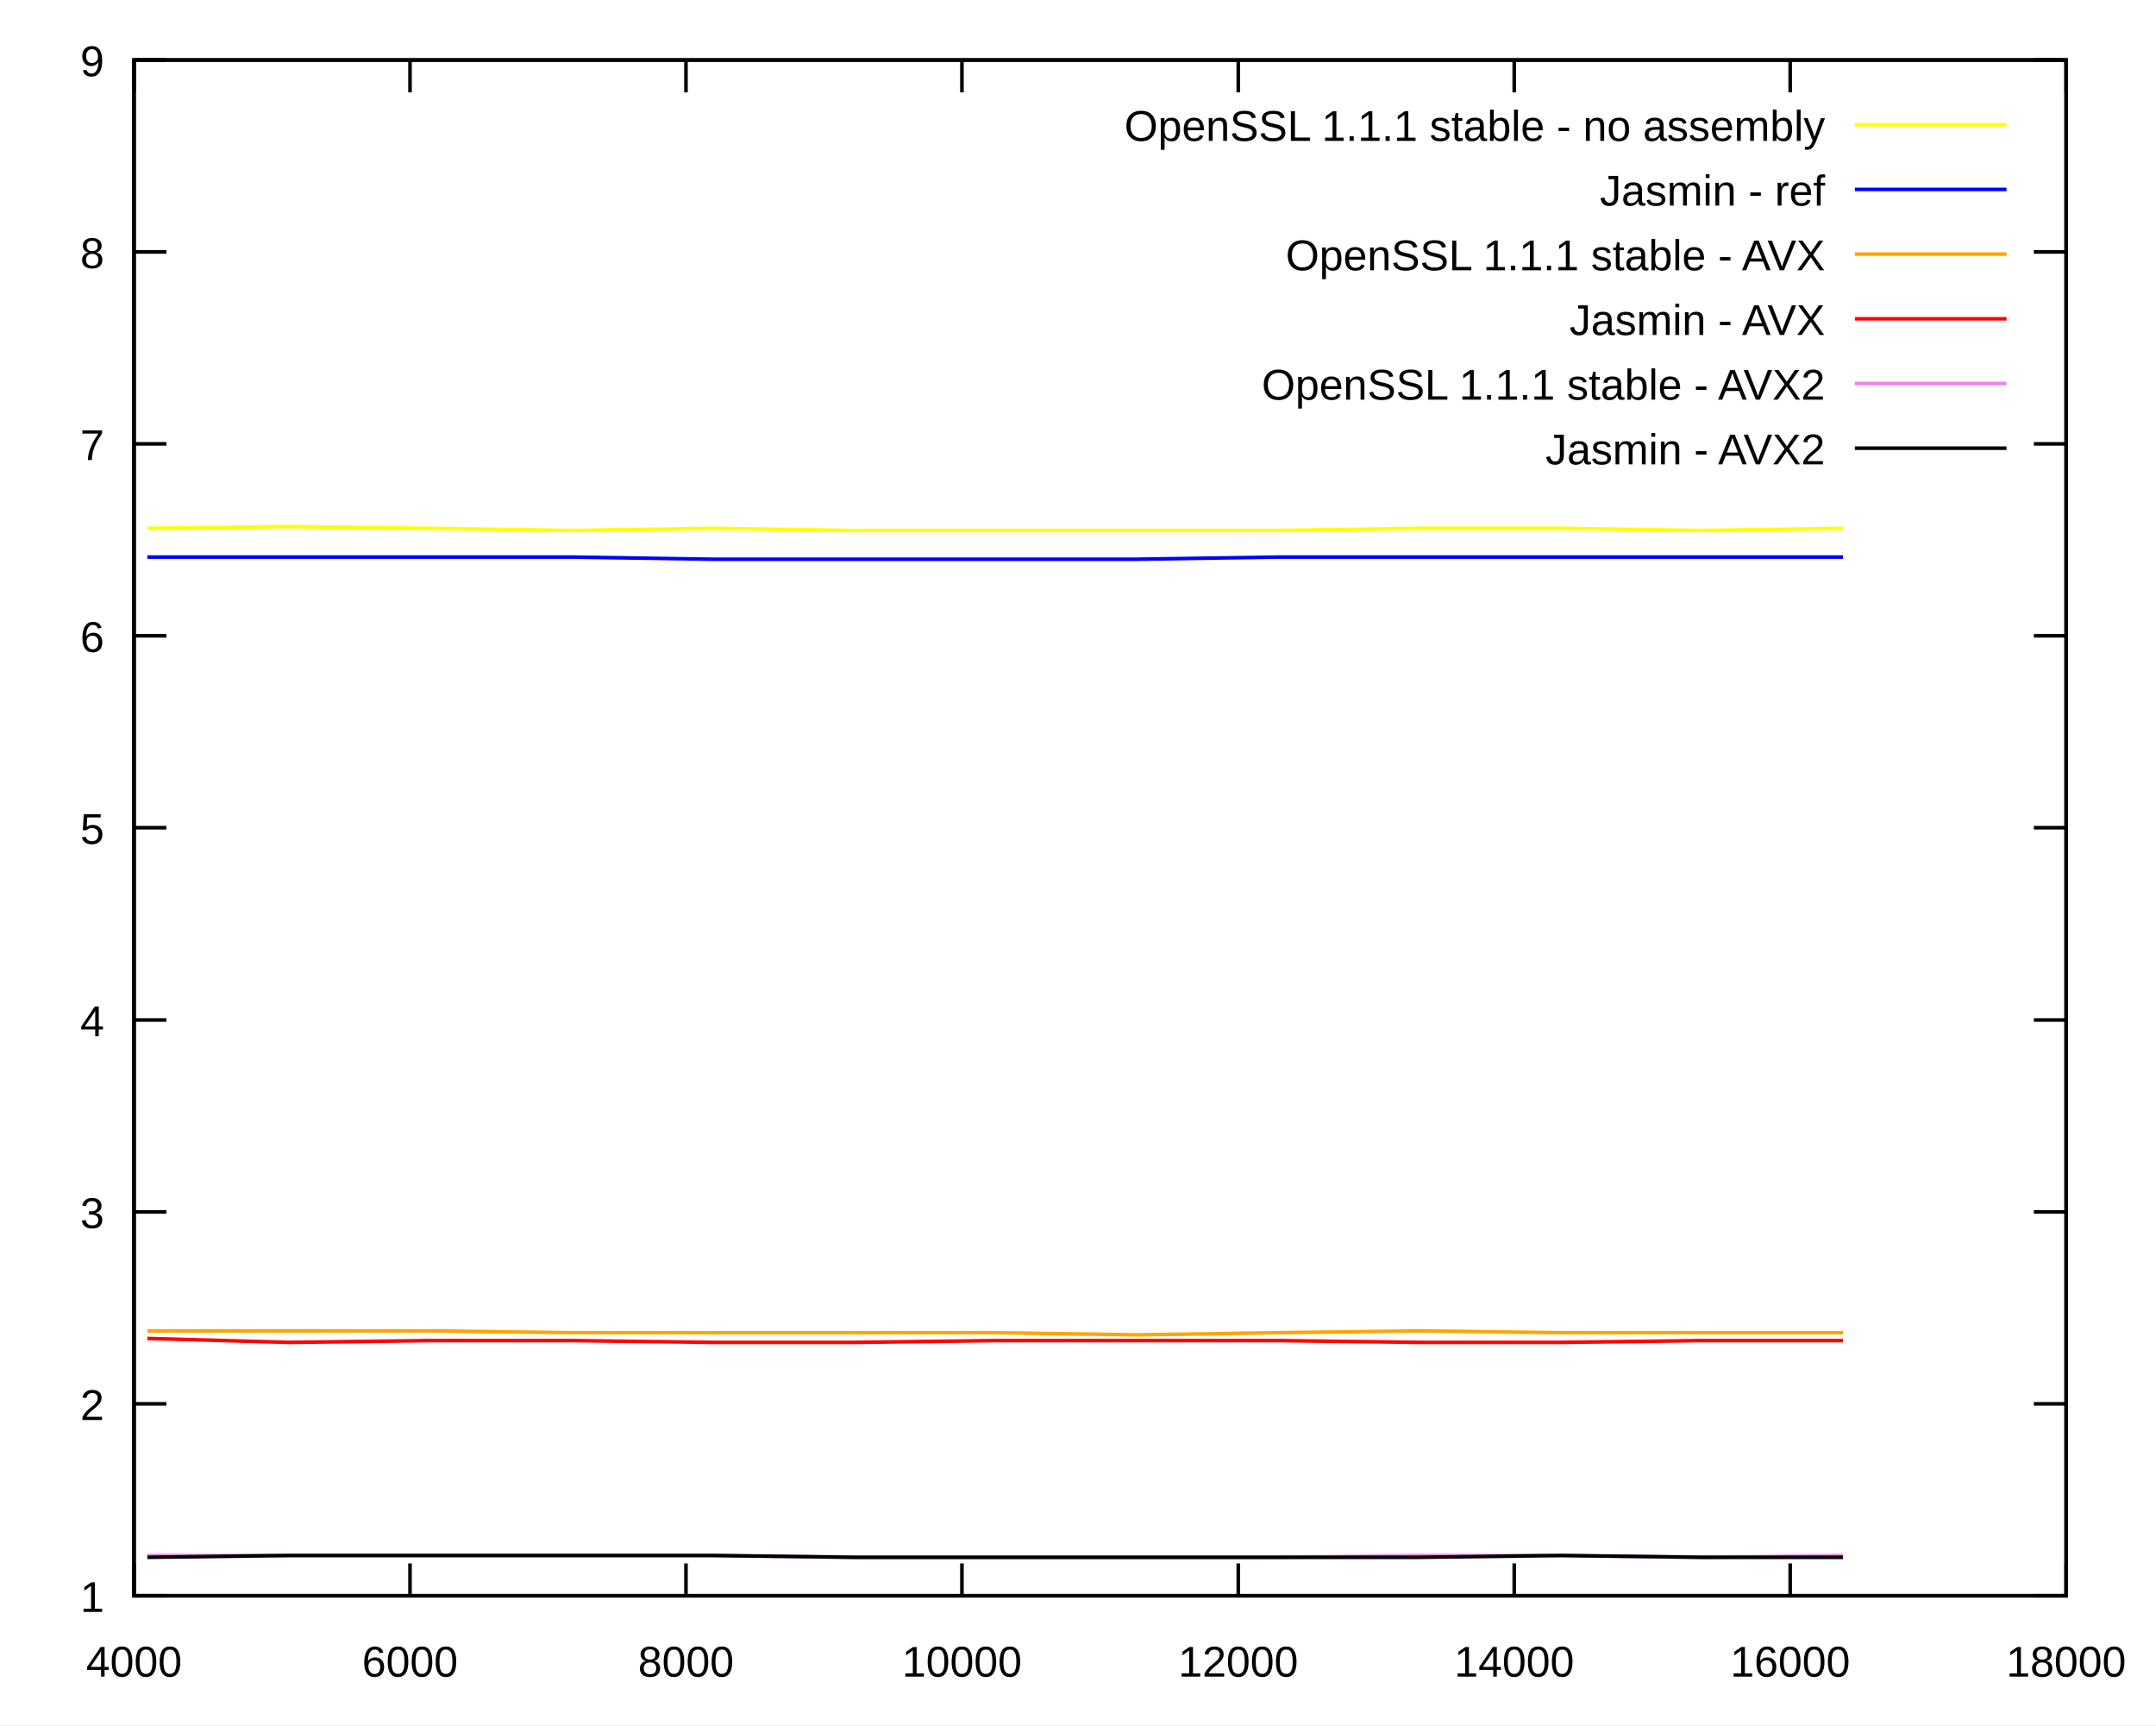
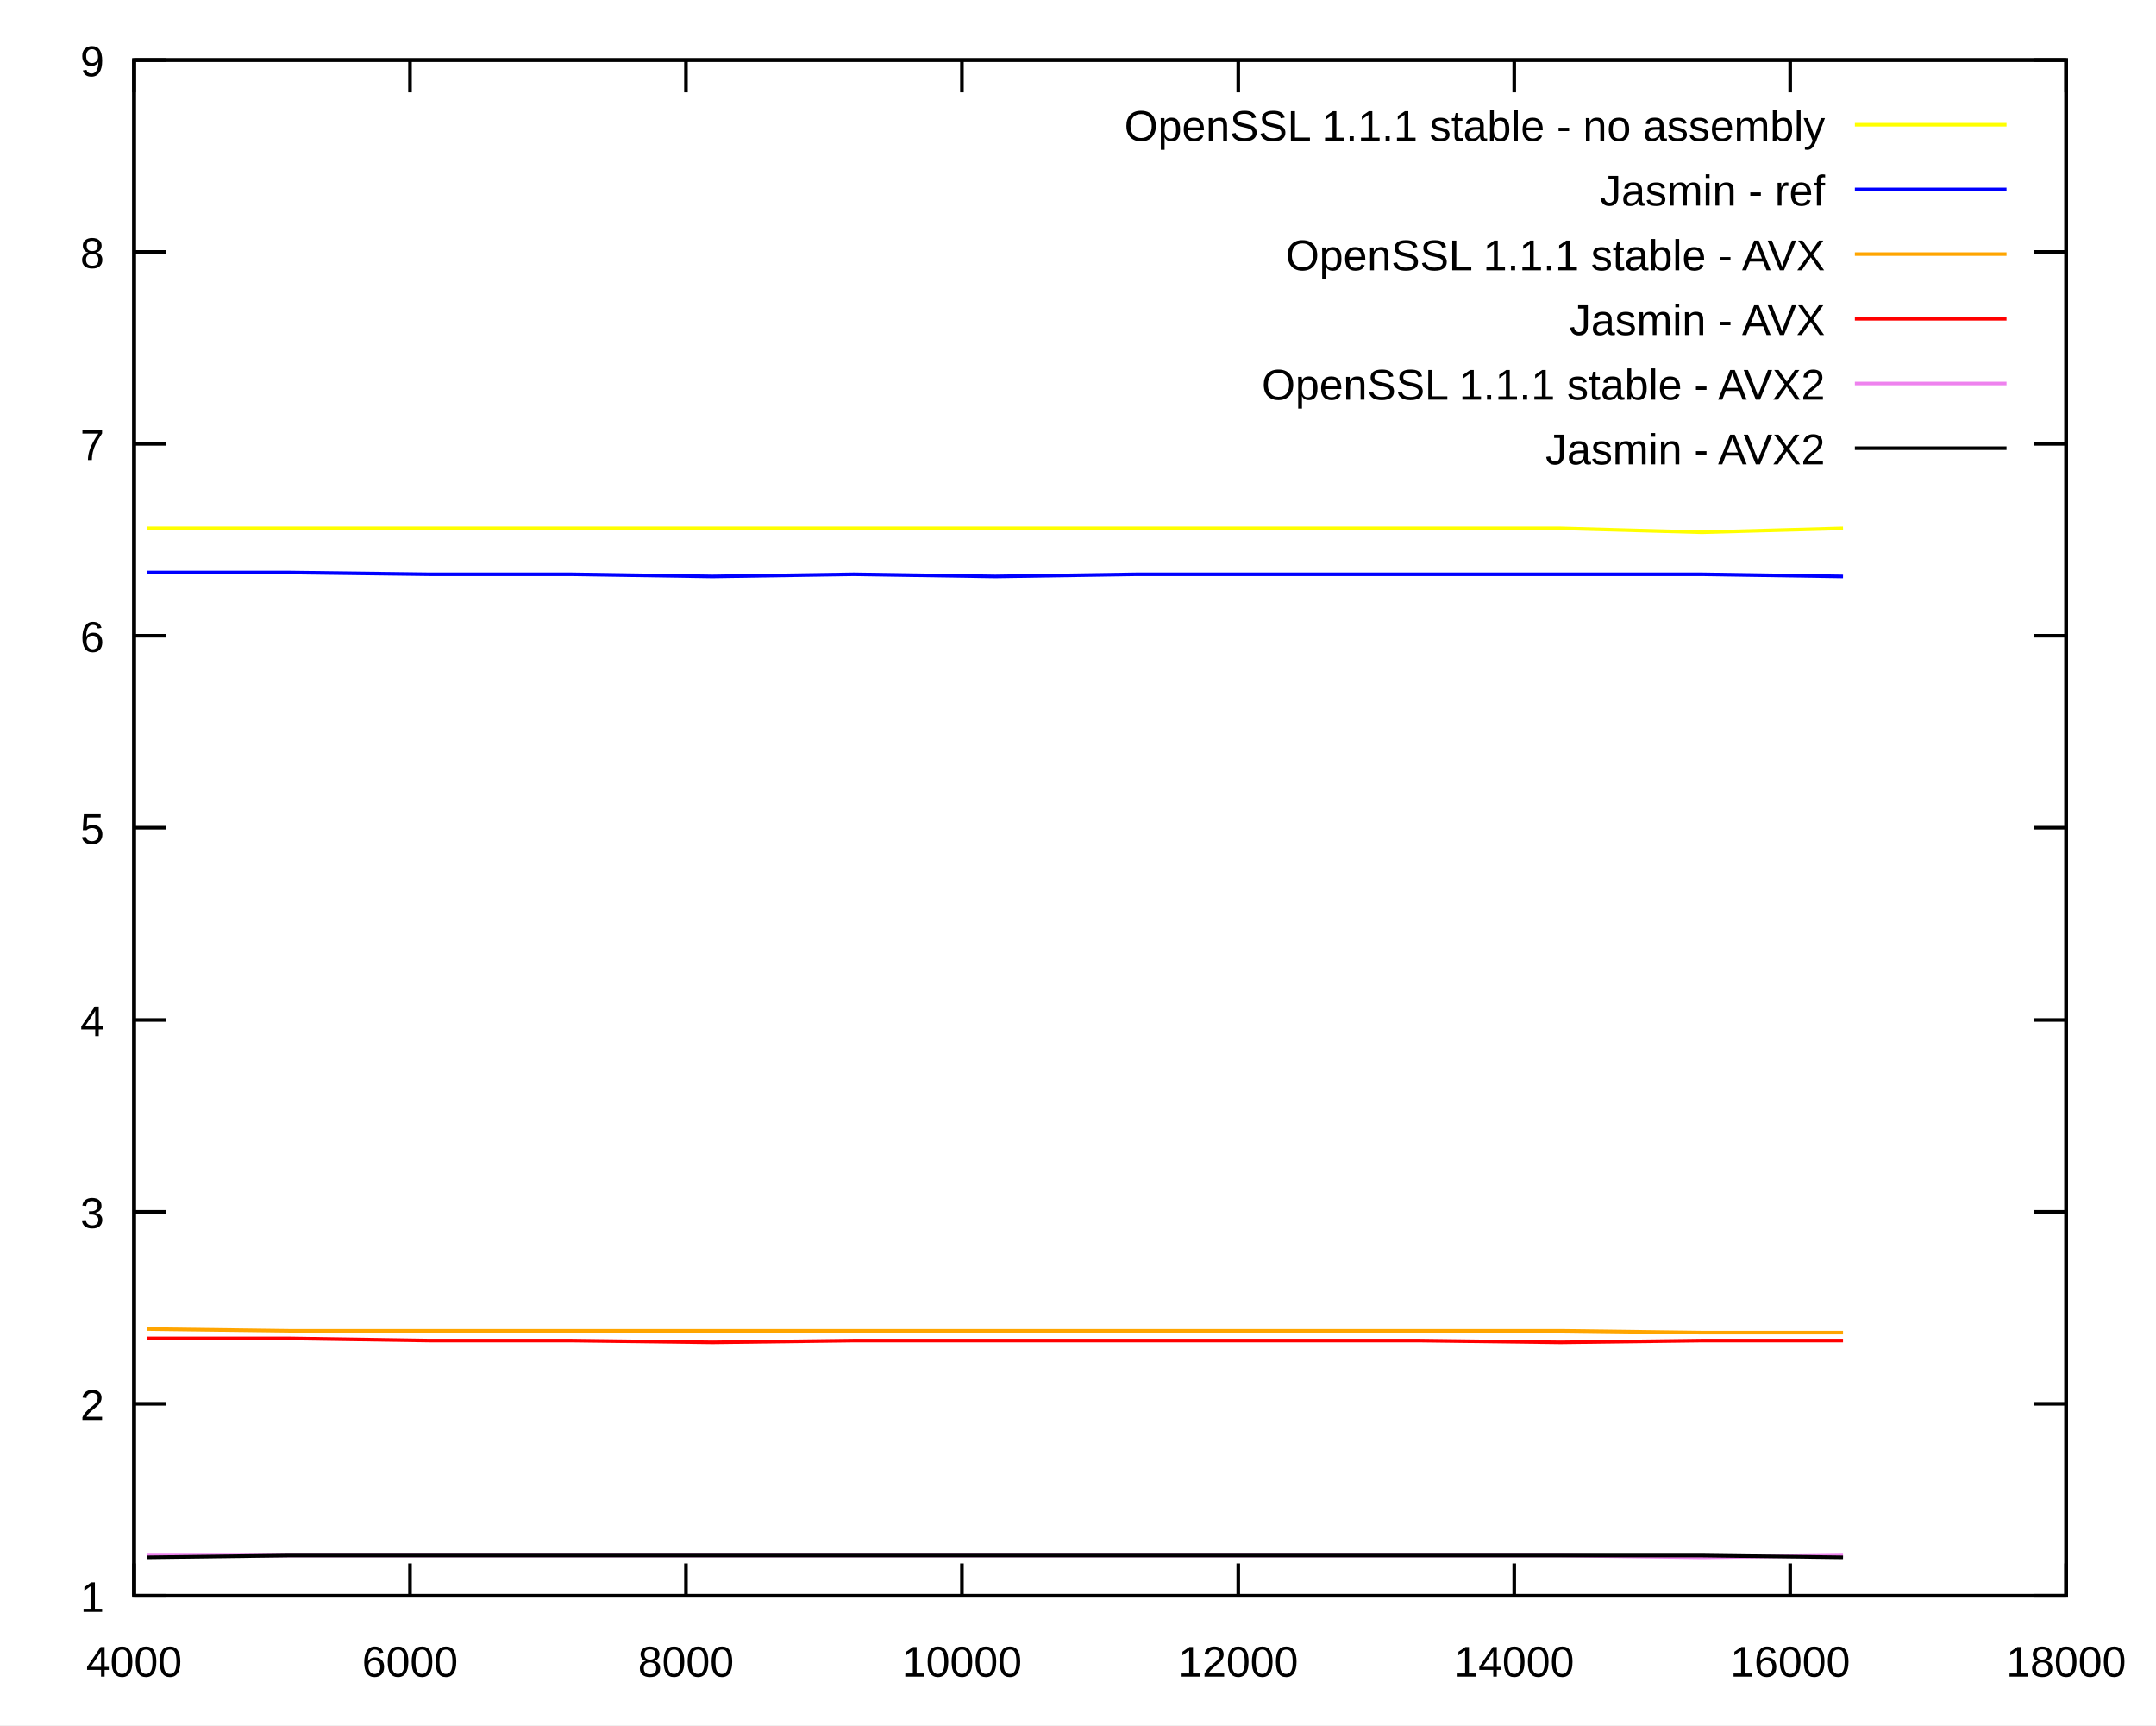
<svg xmlns="http://www.w3.org/2000/svg" xmlns:xlink="http://www.w3.org/1999/xlink" width="600" height="480" viewBox="0 0 600 480">
  <g id="gnuplot_canvas">
    <rect x="0" y="0" width="600" height="480" fill="#ffffff" />
    <defs>
      <circle id="gpDot" r="0.5" stroke-width="0.5" />
      <path id="gpPt0" stroke-width="0.222" stroke="currentColor" d="M-1,0 h2 M0,-1 v2" />
      <path id="gpPt1" stroke-width="0.222" stroke="currentColor" d="M-1,-1 L1,1 M1,-1 L-1,1" />
      <path id="gpPt2" stroke-width="0.222" stroke="currentColor" d="M-1,0 L1,0 M0,-1 L0,1 M-1,-1 L1,1 M-1,1 L1,-1" />
      <rect id="gpPt3" stroke-width="0.222" stroke="currentColor" x="-1" y="-1" width="2" height="2" />
      <rect id="gpPt4" stroke-width="0.222" stroke="currentColor" fill="currentColor" x="-1" y="-1" width="2" height="2" />
      <circle id="gpPt5" stroke-width="0.222" stroke="currentColor" cx="0" cy="0" r="1" />
      <use xlink:href="#gpPt5" id="gpPt6" fill="currentColor" stroke="none" />
      <path id="gpPt7" stroke-width="0.222" stroke="currentColor" d="M0,-1.33 L-1.33,0.67 L1.33,0.67 z" />
      <use xlink:href="#gpPt7" id="gpPt8" fill="currentColor" stroke="none" />
      <use xlink:href="#gpPt7" id="gpPt9" stroke="currentColor" transform="rotate(180)" />
      <use xlink:href="#gpPt9" id="gpPt10" fill="currentColor" stroke="none" />
      <use xlink:href="#gpPt3" id="gpPt11" stroke="currentColor" transform="rotate(45)" />
      <use xlink:href="#gpPt11" id="gpPt12" fill="currentColor" stroke="none" />
      <path id="gpPt13" stroke-width="0.222" stroke="currentColor" d="M0,1.330 L1.265,0.411 L0.782,-1.067 L-0.782,-1.076 L-1.265,0.411 z" />
      <use xlink:href="#gpPt13" id="gpPt14" fill="currentColor" stroke="none" />
      <filter id="textbox" filterUnits="objectBoundingBox" x="0" y="0" height="1" width="1">
        <feFlood flood-color="#FFFFFF" flood-opacity="1" result="bgnd" />
        <feComposite in="SourceGraphic" in2="bgnd" operator="atop" />
      </filter>
      <filter id="greybox" filterUnits="objectBoundingBox" x="0" y="0" height="1" width="1">
        <feFlood flood-color="lightgrey" flood-opacity="1" result="grey" />
        <feComposite in="SourceGraphic" in2="grey" operator="atop" />
      </filter>
    </defs>
    <g fill="none" color="#FFFFFF" stroke="black" stroke-width="1.00" stroke-linecap="butt" stroke-linejoin="miter">
</g>
    <g fill="none" color="black" stroke="currentColor" stroke-width="1.00" stroke-linecap="butt" stroke-linejoin="miter">
      <path stroke="black" d="M37.3,444.0 L46.3,444.0 M575.0,444.0 L566.0,444.0  " />
      <g transform="translate(29.0,448.5)" stroke="none" fill="black" font-family="Arial" font-size="12.00" text-anchor="end">
        <text>
          <tspan font-family="Arial"> 1</tspan>
        </text>
      </g>
    </g>
    <g fill="none" color="black" stroke="currentColor" stroke-width="1.00" stroke-linecap="butt" stroke-linejoin="miter">
      <path stroke="black" d="M37.3,390.6 L46.3,390.6 M575.0,390.6 L566.0,390.6  " />
      <g transform="translate(29.0,395.1)" stroke="none" fill="black" font-family="Arial" font-size="12.00" text-anchor="end">
        <text>
          <tspan font-family="Arial"> 2</tspan>
        </text>
      </g>
    </g>
    <g fill="none" color="black" stroke="currentColor" stroke-width="1.00" stroke-linecap="butt" stroke-linejoin="miter">
      <path stroke="black" d="M37.3,337.2 L46.3,337.2 M575.0,337.2 L566.0,337.2  " />
      <g transform="translate(29.0,341.7)" stroke="none" fill="black" font-family="Arial" font-size="12.00" text-anchor="end">
        <text>
          <tspan font-family="Arial"> 3</tspan>
        </text>
      </g>
    </g>
    <g fill="none" color="black" stroke="currentColor" stroke-width="1.00" stroke-linecap="butt" stroke-linejoin="miter">
      <path stroke="black" d="M37.3,283.8 L46.3,283.8 M575.0,283.8 L566.0,283.8  " />
      <g transform="translate(29.0,288.3)" stroke="none" fill="black" font-family="Arial" font-size="12.00" text-anchor="end">
        <text>
          <tspan font-family="Arial"> 4</tspan>
        </text>
      </g>
    </g>
    <g fill="none" color="black" stroke="currentColor" stroke-width="1.00" stroke-linecap="butt" stroke-linejoin="miter">
      <path stroke="black" d="M37.3,230.3 L46.3,230.3 M575.0,230.3 L566.0,230.3  " />
      <g transform="translate(29.0,234.8)" stroke="none" fill="black" font-family="Arial" font-size="12.00" text-anchor="end">
        <text>
          <tspan font-family="Arial"> 5</tspan>
        </text>
      </g>
    </g>
    <g fill="none" color="black" stroke="currentColor" stroke-width="1.00" stroke-linecap="butt" stroke-linejoin="miter">
      <path stroke="black" d="M37.3,176.9 L46.3,176.9 M575.0,176.9 L566.0,176.9  " />
      <g transform="translate(29.0,181.4)" stroke="none" fill="black" font-family="Arial" font-size="12.00" text-anchor="end">
        <text>
          <tspan font-family="Arial"> 6</tspan>
        </text>
      </g>
    </g>
    <g fill="none" color="black" stroke="currentColor" stroke-width="1.00" stroke-linecap="butt" stroke-linejoin="miter">
      <path stroke="black" d="M37.3,123.5 L46.3,123.5 M575.0,123.5 L566.0,123.5  " />
      <g transform="translate(29.0,128.0)" stroke="none" fill="black" font-family="Arial" font-size="12.00" text-anchor="end">
        <text>
          <tspan font-family="Arial"> 7</tspan>
        </text>
      </g>
    </g>
    <g fill="none" color="black" stroke="currentColor" stroke-width="1.00" stroke-linecap="butt" stroke-linejoin="miter">
      <path stroke="black" d="M37.3,70.1 L46.3,70.1 M575.0,70.1 L566.0,70.1  " />
      <g transform="translate(29.0,74.6)" stroke="none" fill="black" font-family="Arial" font-size="12.00" text-anchor="end">
        <text>
          <tspan font-family="Arial"> 8</tspan>
        </text>
      </g>
    </g>
    <g fill="none" color="black" stroke="currentColor" stroke-width="1.00" stroke-linecap="butt" stroke-linejoin="miter">
      <path stroke="black" d="M37.3,16.7 L46.3,16.7 M575.0,16.7 L566.0,16.7  " />
      <g transform="translate(29.0,21.2)" stroke="none" fill="black" font-family="Arial" font-size="12.00" text-anchor="end">
        <text>
          <tspan font-family="Arial"> 9</tspan>
        </text>
      </g>
    </g>
    <g fill="none" color="black" stroke="currentColor" stroke-width="1.00" stroke-linecap="butt" stroke-linejoin="miter">
      <path stroke="black" d="M37.3,444.0 L37.3,435.0 M37.3,16.7 L37.3,25.7  " />
      <g transform="translate(37.3,466.5)" stroke="none" fill="black" font-family="Arial" font-size="12.00" text-anchor="middle">
        <text>
          <tspan font-family="Arial"> 4000</tspan>
        </text>
      </g>
    </g>
    <g fill="none" color="black" stroke="currentColor" stroke-width="1.00" stroke-linecap="butt" stroke-linejoin="miter">
      <path stroke="black" d="M114.1,444.0 L114.1,435.0 M114.1,16.7 L114.1,25.7  " />
      <g transform="translate(114.1,466.5)" stroke="none" fill="black" font-family="Arial" font-size="12.00" text-anchor="middle">
        <text>
          <tspan font-family="Arial"> 6000</tspan>
        </text>
      </g>
    </g>
    <g fill="none" color="black" stroke="currentColor" stroke-width="1.00" stroke-linecap="butt" stroke-linejoin="miter">
      <path stroke="black" d="M190.9,444.0 L190.9,435.0 M190.9,16.7 L190.9,25.7  " />
      <g transform="translate(190.9,466.5)" stroke="none" fill="black" font-family="Arial" font-size="12.00" text-anchor="middle">
        <text>
          <tspan font-family="Arial"> 8000</tspan>
        </text>
      </g>
    </g>
    <g fill="none" color="black" stroke="currentColor" stroke-width="1.00" stroke-linecap="butt" stroke-linejoin="miter">
      <path stroke="black" d="M267.7,444.0 L267.7,435.0 M267.7,16.7 L267.7,25.7  " />
      <g transform="translate(267.7,466.5)" stroke="none" fill="black" font-family="Arial" font-size="12.00" text-anchor="middle">
        <text>
          <tspan font-family="Arial"> 10000</tspan>
        </text>
      </g>
    </g>
    <g fill="none" color="black" stroke="currentColor" stroke-width="1.00" stroke-linecap="butt" stroke-linejoin="miter">
      <path stroke="black" d="M344.6,444.0 L344.6,435.0 M344.6,16.7 L344.6,25.7  " />
      <g transform="translate(344.6,466.5)" stroke="none" fill="black" font-family="Arial" font-size="12.00" text-anchor="middle">
        <text>
          <tspan font-family="Arial"> 12000</tspan>
        </text>
      </g>
    </g>
    <g fill="none" color="black" stroke="currentColor" stroke-width="1.00" stroke-linecap="butt" stroke-linejoin="miter">
      <path stroke="black" d="M421.4,444.0 L421.4,435.0 M421.4,16.7 L421.4,25.7  " />
      <g transform="translate(421.4,466.5)" stroke="none" fill="black" font-family="Arial" font-size="12.00" text-anchor="middle">
        <text>
          <tspan font-family="Arial"> 14000</tspan>
        </text>
      </g>
    </g>
    <g fill="none" color="black" stroke="currentColor" stroke-width="1.00" stroke-linecap="butt" stroke-linejoin="miter">
      <path stroke="black" d="M498.2,444.0 L498.2,435.0 M498.2,16.7 L498.2,25.7  " />
      <g transform="translate(498.2,466.5)" stroke="none" fill="black" font-family="Arial" font-size="12.00" text-anchor="middle">
        <text>
          <tspan font-family="Arial"> 16000</tspan>
        </text>
      </g>
    </g>
    <g fill="none" color="black" stroke="currentColor" stroke-width="1.00" stroke-linecap="butt" stroke-linejoin="miter">
      <path stroke="black" d="M575.0,444.0 L575.0,435.0 M575.0,16.7 L575.0,25.7  " />
      <g transform="translate(575.0,466.5)" stroke="none" fill="black" font-family="Arial" font-size="12.00" text-anchor="middle">
        <text>
          <tspan font-family="Arial"> 18000</tspan>
        </text>
      </g>
    </g>
    <g fill="none" color="black" stroke="currentColor" stroke-width="1.00" stroke-linecap="butt" stroke-linejoin="miter">
</g>
    <g fill="none" color="black" stroke="currentColor" stroke-width="1.00" stroke-linecap="butt" stroke-linejoin="miter">
      <path stroke="black" d="M37.3,16.7 L37.3,444.0 L575.0,444.0 L575.0,16.7 L37.3,16.7 Z  " />
    </g>
    <g fill="none" color="black" stroke="currentColor" stroke-width="1.00" stroke-linecap="butt" stroke-linejoin="miter">
</g>
    <g id="gnuplot_plot_1">
      <g fill="none" color="black" stroke="currentColor" stroke-width="1.00" stroke-linecap="butt" stroke-linejoin="miter">
        <g transform="translate(507.9,39.2)" stroke="none" fill="black" font-family="Arial" font-size="12.00" text-anchor="end">
          <text>
            <tspan font-family="Arial">OpenSSL 1.1.1 stable - no assembly</tspan>
          </text>
        </g>
      </g>
      <g fill="none" color="black" stroke="currentColor" stroke-width="1.00" stroke-linecap="butt" stroke-linejoin="miter">
-         <path stroke="rgb(255, 255,   0)" d="M516.2,34.7 L558.4,34.7 M41.0,147.0 L80.3,146.5 L119.6,147.0 L159.0,147.6 L198.3,147.0 L237.6,147.6   L277.0,147.6 L316.3,147.6 L355.6,147.6 L394.9,147.0 L434.3,147.0 L473.6,147.6 L512.9,147.0  " />
+         <path stroke="rgb(255, 255,   0)" d="M516.2,34.7 L558.4,34.7 M41.0,147.0 L80.3,147.0 L119.6,147.0 L159.0,147.0 L198.3,147.0 L237.6,147.0   L277.0,147.0 L316.3,147.0 L355.6,147.0 L394.9,147.0 L434.3,147.0 L473.6,148.1 L512.9,147.0  " />
      </g>
    </g>
    <g id="gnuplot_plot_2">
      <g fill="none" color="black" stroke="currentColor" stroke-width="1.00" stroke-linecap="butt" stroke-linejoin="miter">
        <g transform="translate(507.9,57.2)" stroke="none" fill="black" font-family="Arial" font-size="12.00" text-anchor="end">
          <text>
            <tspan font-family="Arial">Jasmin - ref</tspan>
          </text>
        </g>
      </g>
      <g fill="none" color="black" stroke="currentColor" stroke-width="1.00" stroke-linecap="butt" stroke-linejoin="miter">
-         <path stroke="rgb(  0,   0, 255)" d="M516.2,52.7 L558.4,52.7 M41.0,155.0 L80.3,155.0 L119.6,155.0 L159.0,155.0 L198.3,155.6 L237.6,155.6   L277.0,155.6 L316.3,155.6 L355.6,155.0 L394.9,155.0 L434.3,155.0 L473.6,155.0 L512.9,155.0  " />
+         <path stroke="rgb(  0,   0, 255)" d="M516.2,52.7 L558.4,52.7 M41.0,159.3 L80.3,159.3 L119.6,159.8 L159.0,159.8 L198.3,160.4 L237.6,159.8   L277.0,160.4 L316.3,159.8 L355.6,159.8 L394.9,159.8 L434.3,159.8 L473.6,159.8 L512.9,160.4  " />
      </g>
    </g>
    <g id="gnuplot_plot_3">
      <g fill="none" color="black" stroke="currentColor" stroke-width="1.00" stroke-linecap="butt" stroke-linejoin="miter">
        <g transform="translate(507.9,75.2)" stroke="none" fill="black" font-family="Arial" font-size="12.00" text-anchor="end">
          <text>
            <tspan font-family="Arial">OpenSSL 1.1.1 stable - AVX</tspan>
          </text>
        </g>
      </g>
      <g fill="none" color="black" stroke="currentColor" stroke-width="1.00" stroke-linecap="butt" stroke-linejoin="miter">
-         <path stroke="rgb(255, 165,   0)" d="M516.2,70.7 L558.4,70.7 M41.0,370.3 L80.3,370.3 L119.6,370.3 L159.0,370.8 L198.3,370.8 L237.6,370.8   L277.0,370.8 L316.3,371.4 L355.6,370.8 L394.9,370.3 L434.3,370.8 L473.6,370.8 L512.9,370.8  " />
+         <path stroke="rgb(255, 165,   0)" d="M516.2,70.7 L558.4,70.7 M41.0,369.8 L80.3,370.3 L119.6,370.3 L159.0,370.3 L198.3,370.3 L237.6,370.3   L277.0,370.3 L316.3,370.3 L355.6,370.3 L394.9,370.3 L434.3,370.3 L473.6,370.8 L512.9,370.8  " />
      </g>
    </g>
    <g id="gnuplot_plot_4">
      <g fill="none" color="black" stroke="currentColor" stroke-width="1.00" stroke-linecap="butt" stroke-linejoin="miter">
        <g transform="translate(507.9,93.2)" stroke="none" fill="black" font-family="Arial" font-size="12.00" text-anchor="end">
          <text>
            <tspan font-family="Arial">Jasmin - AVX</tspan>
          </text>
        </g>
      </g>
      <g fill="none" color="black" stroke="currentColor" stroke-width="1.00" stroke-linecap="butt" stroke-linejoin="miter">
-         <path stroke="rgb(255,   0,   0)" d="M516.2,88.7 L558.4,88.7 M41.0,372.4 L80.3,373.5 L119.6,373.0 L159.0,373.0 L198.3,373.5 L237.6,373.5   L277.0,373.0 L316.3,373.0 L355.6,373.0 L394.9,373.5 L434.3,373.5 L473.6,373.0 L512.9,373.0  " />
+         <path stroke="rgb(255,   0,   0)" d="M516.2,88.7 L558.4,88.7 M41.0,372.4 L80.3,372.4 L119.6,373.0 L159.0,373.0 L198.3,373.5 L237.6,373.0   L277.0,373.0 L316.3,373.0 L355.6,373.0 L394.9,373.0 L434.3,373.5 L473.6,373.0 L512.9,373.0  " />
      </g>
    </g>
    <g id="gnuplot_plot_5">
      <g fill="none" color="black" stroke="currentColor" stroke-width="1.00" stroke-linecap="butt" stroke-linejoin="miter">
        <g transform="translate(507.9,111.2)" stroke="none" fill="black" font-family="Arial" font-size="12.00" text-anchor="end">
          <text>
            <tspan font-family="Arial">OpenSSL 1.1.1 stable - AVX2</tspan>
          </text>
        </g>
      </g>
      <g fill="none" color="black" stroke="currentColor" stroke-width="1.00" stroke-linecap="butt" stroke-linejoin="miter">
-         <path stroke="rgb(238, 130, 238)" d="M516.2,106.7 L558.4,106.7 M41.0,432.8 L80.3,432.8 L119.6,432.8 L159.0,432.8 L198.3,432.8 L237.6,433.3   L277.0,433.3 L316.3,433.3 L355.6,433.3 L394.9,432.8 L434.3,432.8 L473.6,433.3 L512.9,432.8  " />
+         <path stroke="rgb(238, 130, 238)" d="M516.2,106.7 L558.4,106.7 M41.0,432.8 L80.3,432.8 L119.6,432.8 L159.0,432.8 L198.3,432.8 L237.6,432.8   L277.0,432.8 L316.3,432.8 L355.6,432.8 L394.9,432.8 L434.3,432.8 L473.6,433.3 L512.9,432.8  " />
      </g>
    </g>
    <g id="gnuplot_plot_6">
      <g fill="none" color="black" stroke="currentColor" stroke-width="1.00" stroke-linecap="butt" stroke-linejoin="miter">
        <g transform="translate(507.9,129.2)" stroke="none" fill="black" font-family="Arial" font-size="12.00" text-anchor="end">
          <text>
            <tspan font-family="Arial">Jasmin - AVX2</tspan>
          </text>
        </g>
      </g>
      <g fill="none" color="black" stroke="currentColor" stroke-width="1.00" stroke-linecap="butt" stroke-linejoin="miter">
-         <path stroke="rgb(  0,   0,   0)" d="M516.2,124.7 L558.4,124.7 M41.0,433.3 L80.3,432.8 L119.6,432.8 L159.0,432.8 L198.3,432.8 L237.6,433.3   L277.0,433.3 L316.3,433.3 L355.6,433.3 L394.9,433.3 L434.3,432.8 L473.6,433.3 L512.9,433.3  " />
+         <path stroke="rgb(  0,   0,   0)" d="M516.2,124.7 L558.4,124.7 M41.0,433.3 L80.3,432.8 L119.6,432.8 L159.0,432.8 L198.3,432.8 L237.6,432.8   L277.0,432.8 L316.3,432.8 L355.6,432.8 L394.9,432.8 L434.3,432.8 L473.6,432.8 L512.9,433.3  " />
      </g>
    </g>
    <g fill="none" color="#FFFFFF" stroke="rgb(  0,   0,   0)" stroke-width="2.00" stroke-linecap="butt" stroke-linejoin="miter">
</g>
    <g fill="none" color="black" stroke="currentColor" stroke-width="2.00" stroke-linecap="butt" stroke-linejoin="miter">
</g>
    <g fill="none" color="black" stroke="black" stroke-width="1.00" stroke-linecap="butt" stroke-linejoin="miter">
</g>
    <g fill="none" color="black" stroke="currentColor" stroke-width="1.00" stroke-linecap="butt" stroke-linejoin="miter">
      <path stroke="black" d="M37.3,16.7 L37.3,444.0 L575.0,444.0 L575.0,16.7 L37.3,16.7 Z  " />
    </g>
    <g fill="none" color="black" stroke="currentColor" stroke-width="1.00" stroke-linecap="butt" stroke-linejoin="miter">
</g>
  </g>
</svg>
